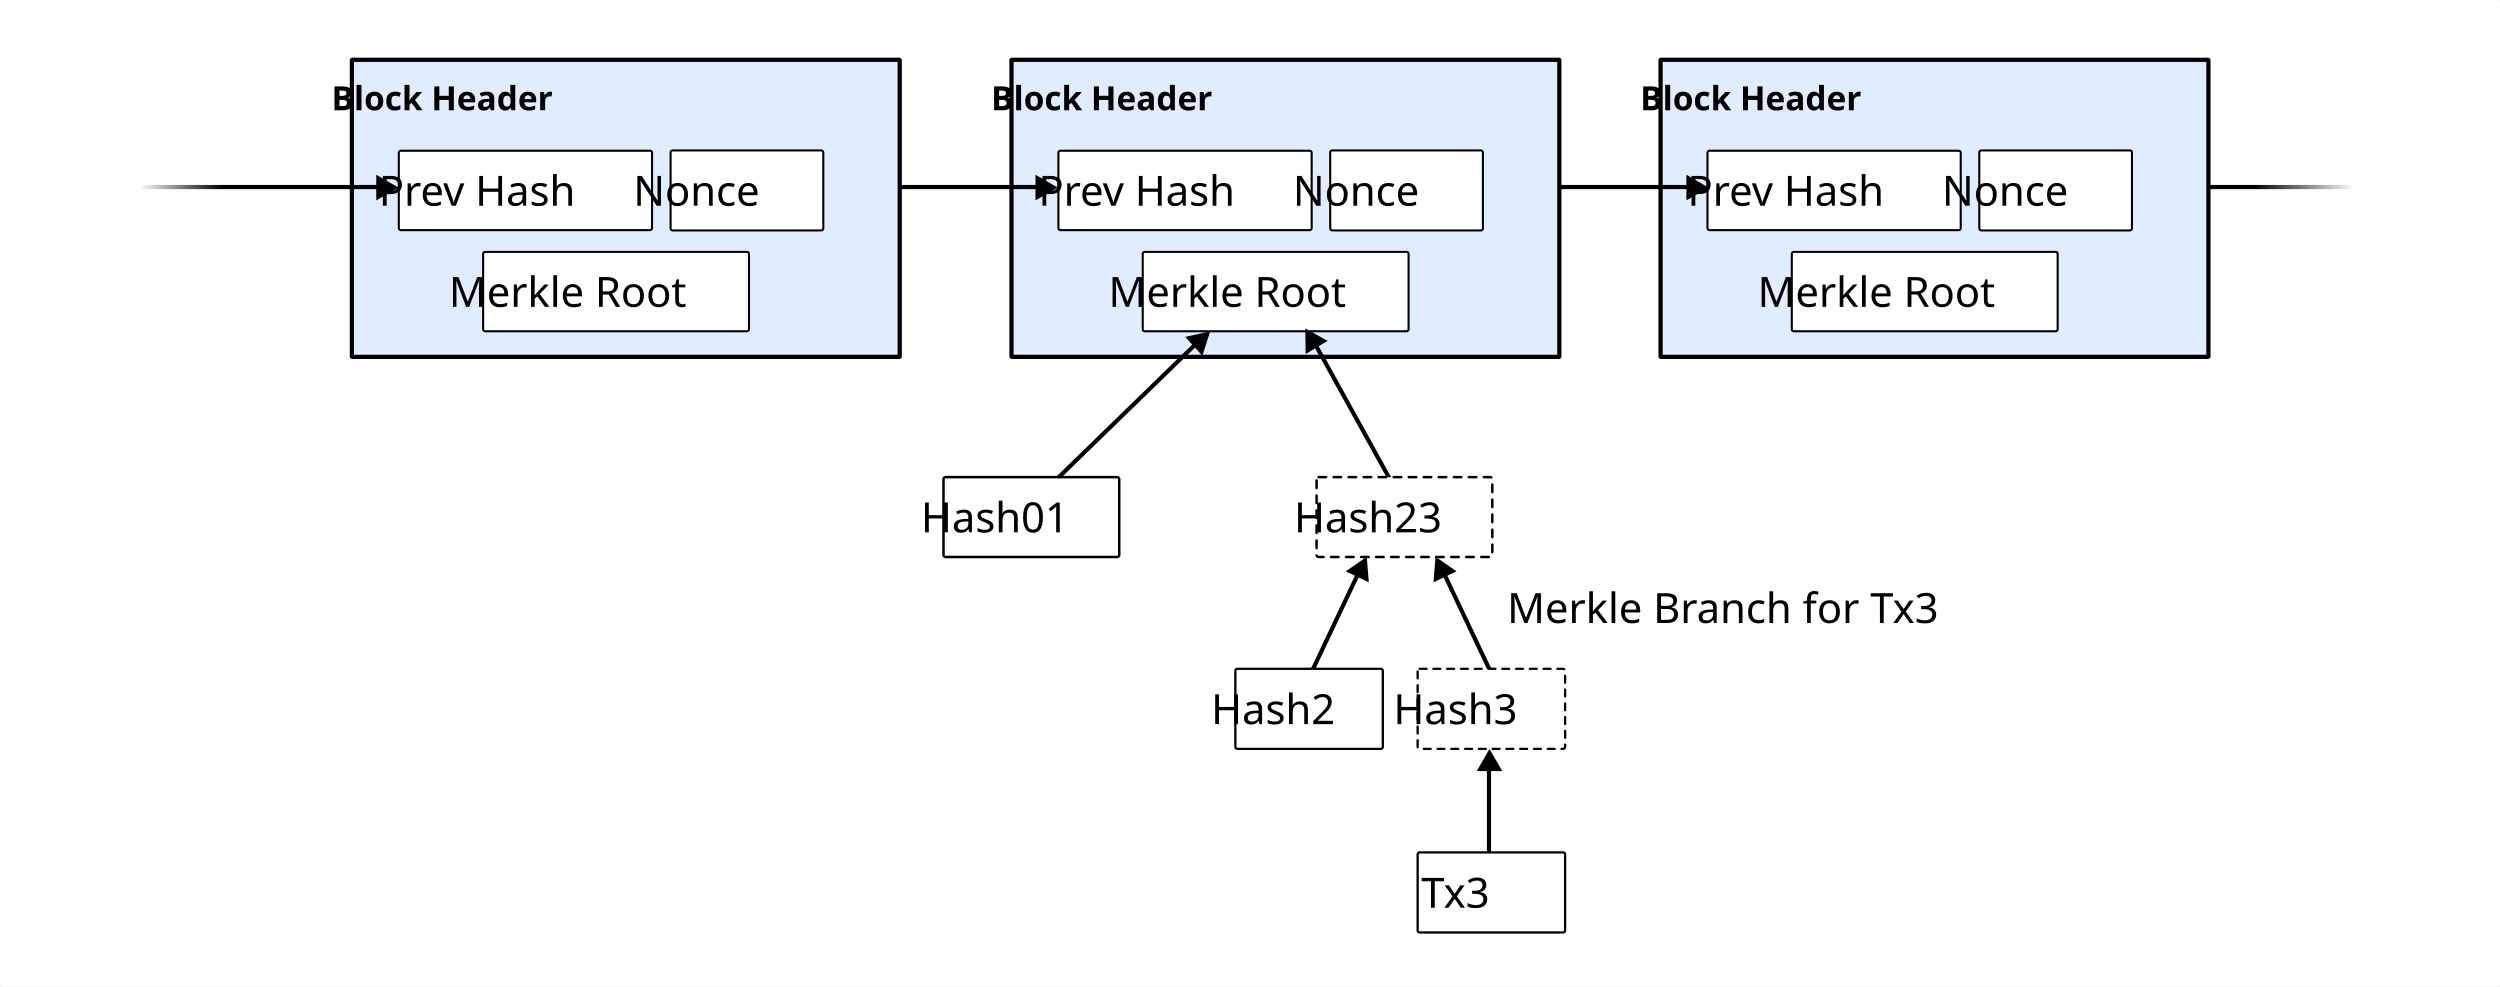
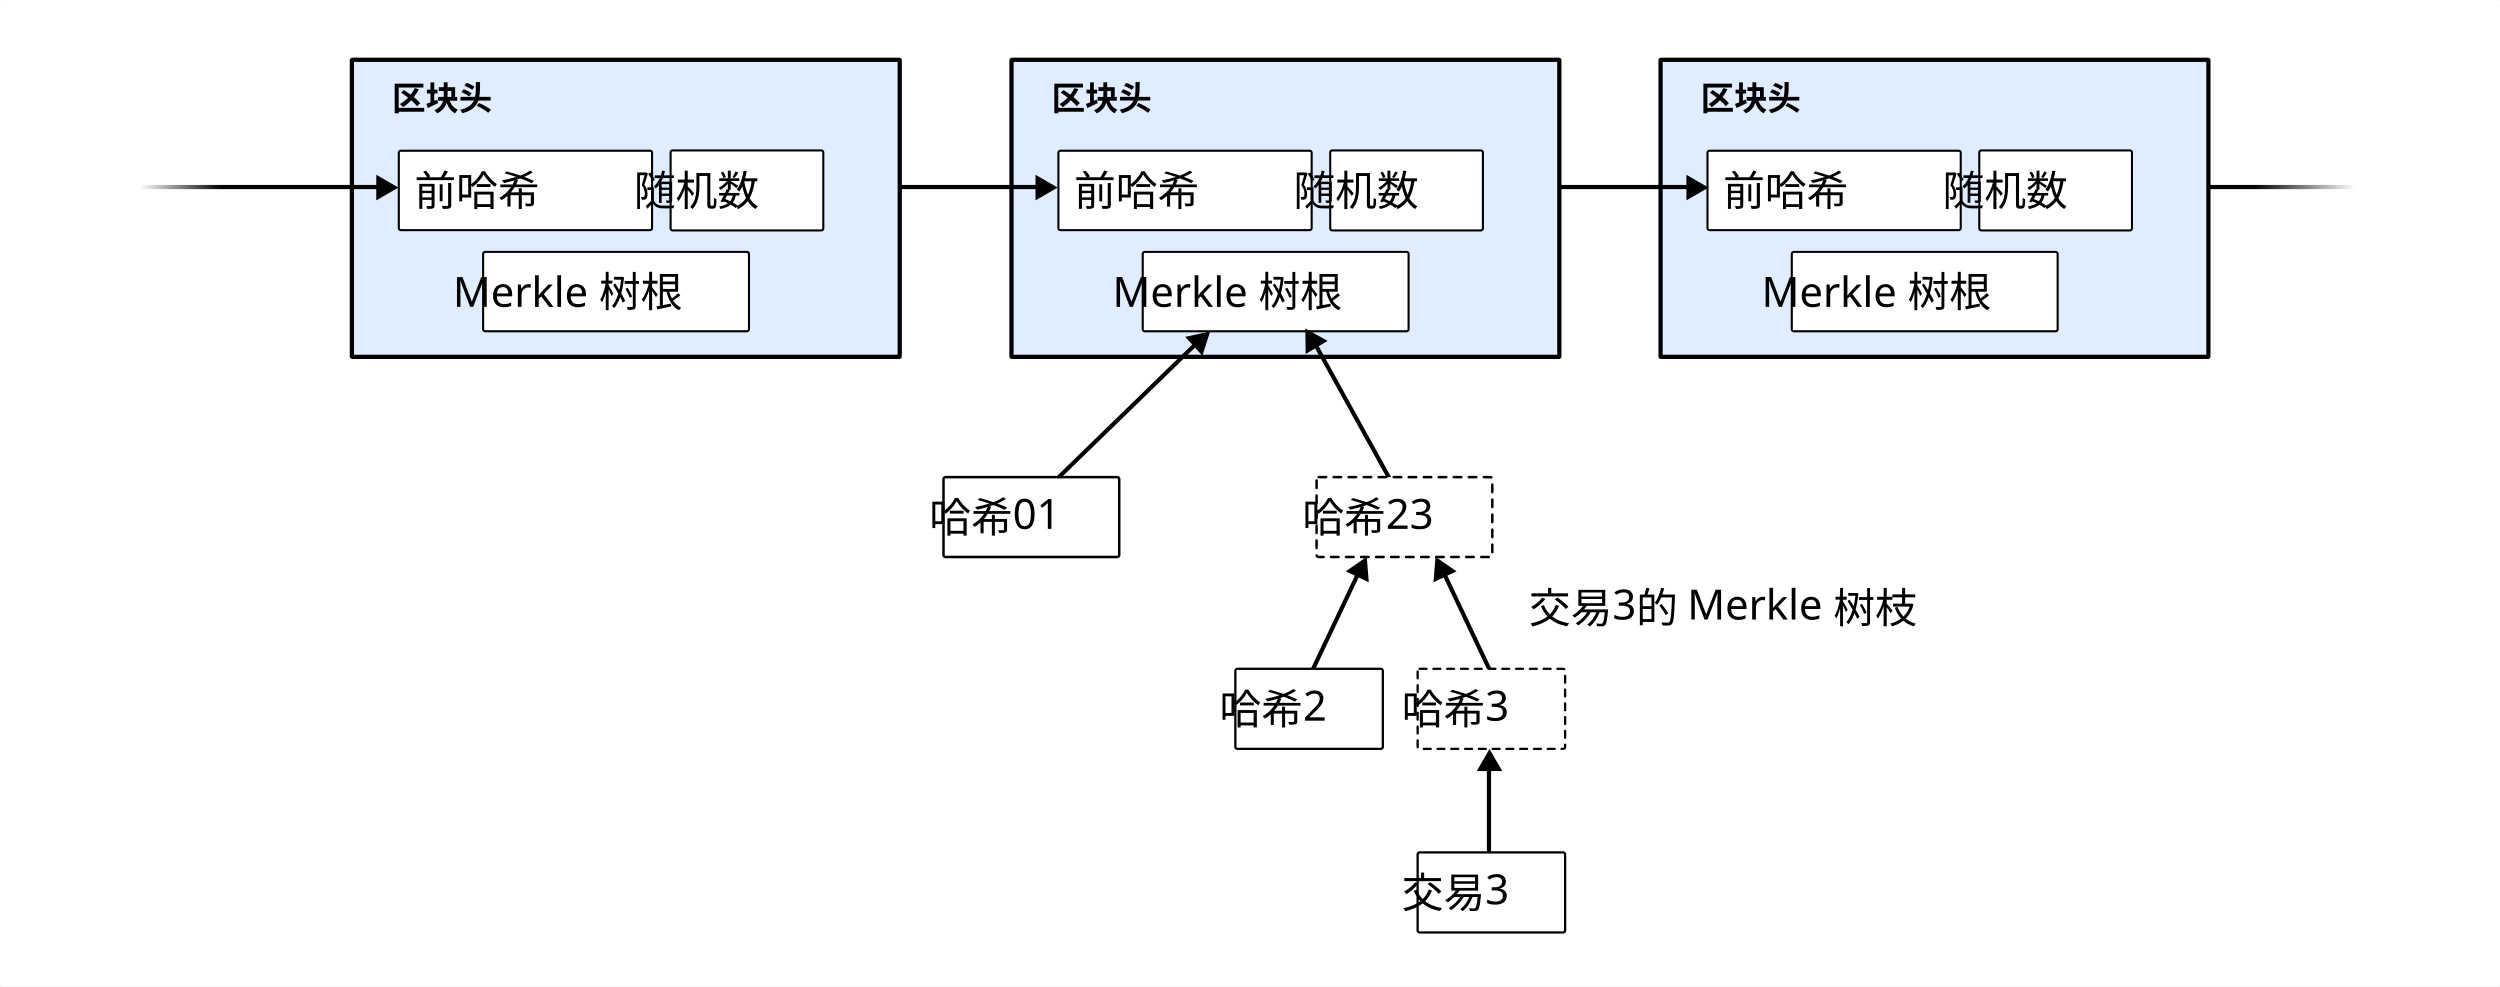
<svg xmlns="http://www.w3.org/2000/svg" xmlns:xlink="http://www.w3.org/1999/xlink" version="1.1" width="1016.973" height="401.305" id="svg11628">
  <defs id="defs11630">
    <linearGradient id="linearGradient5358">
      <stop id="stop5360" style="stop-color:#ffffff;stop-opacity:0" offset="0" />
      <stop id="stop5370" style="stop-color:#ffffff;stop-opacity:1" offset="0.5" />
      <stop id="stop5362" style="stop-color:#ffffff;stop-opacity:1" offset="1" />
    </linearGradient>
    <linearGradient id="linearGradient5358-7">
      <stop id="stop5360-5" style="stop-color:#ffffff;stop-opacity:0" offset="0" />
      <stop id="stop5370-5" style="stop-color:#ffffff;stop-opacity:1" offset="0.5" />
      <stop id="stop5362-8" style="stop-color:#ffffff;stop-opacity:1" offset="1" />
    </linearGradient>
    <linearGradient id="linearGradient5358-5">
      <stop id="stop5360-6" style="stop-color:#ffffff;stop-opacity:0" offset="0" />
      <stop id="stop5370-2" style="stop-color:#ffffff;stop-opacity:1" offset="0.5" />
      <stop id="stop5362-6" style="stop-color:#ffffff;stop-opacity:1" offset="1" />
    </linearGradient>
    <linearGradient id="linearGradient5358-7-2">
      <stop id="stop5360-5-9" style="stop-color:#ffffff;stop-opacity:0" offset="0" />
      <stop id="stop5370-5-1" style="stop-color:#ffffff;stop-opacity:1" offset="0.5" />
      <stop id="stop5362-8-6" style="stop-color:#ffffff;stop-opacity:1" offset="1" />
    </linearGradient>
    <linearGradient id="linearGradient5358-7-3">
      <stop id="stop5360-5-5" style="stop-color:#ffffff;stop-opacity:0" offset="0" />
      <stop id="stop5370-5-0" style="stop-color:#ffffff;stop-opacity:1" offset="0.5" />
      <stop id="stop5362-8-7" style="stop-color:#ffffff;stop-opacity:1" offset="1" />
    </linearGradient>
    <linearGradient id="linearGradient5358-7-3-4">
      <stop id="stop5360-5-5-1" style="stop-color:#ffffff;stop-opacity:0" offset="0" />
      <stop id="stop5370-5-0-7" style="stop-color:#ffffff;stop-opacity:1" offset="0.5" />
      <stop id="stop5362-8-7-5" style="stop-color:#ffffff;stop-opacity:1" offset="1" />
    </linearGradient>
    <linearGradient id="linearGradient5358-7-3-4-2">
      <stop id="stop5360-5-5-1-4" style="stop-color:#ffffff;stop-opacity:0" offset="0" />
      <stop id="stop5370-5-0-7-7" style="stop-color:#ffffff;stop-opacity:1" offset="0.5" />
      <stop id="stop5362-8-7-5-9" style="stop-color:#ffffff;stop-opacity:1" offset="1" />
    </linearGradient>
    <linearGradient id="linearGradient5358-7-3-7">
      <stop id="stop5360-5-5-2" style="stop-color:#ffffff;stop-opacity:0" offset="0" />
      <stop id="stop5370-5-0-6" style="stop-color:#ffffff;stop-opacity:1" offset="0.5" />
      <stop id="stop5362-8-7-55" style="stop-color:#ffffff;stop-opacity:1" offset="1" />
    </linearGradient>
    <linearGradient x1="558.56" y1="112.415" x2="618.268" y2="112.415" id="linearGradient7748-5" xlink:href="#linearGradient5358-7-3-4-2-0" gradientUnits="userSpaceOnUse" gradientTransform="matrix(0.8134621,0,0,0.1043441,118.3143,542.3863)" spreadMethod="pad" />
    <linearGradient id="linearGradient5358-7-3-4-2-0">
      <stop id="stop5360-5-5-1-4-1" style="stop-color:#ffffff;stop-opacity:0" offset="0" />
      <stop id="stop5370-5-0-7-7-4" style="stop-color:#ffffff;stop-opacity:1" offset="0.5" />
      <stop id="stop5362-8-7-5-9-7" style="stop-color:#ffffff;stop-opacity:1" offset="1" />
    </linearGradient>
    <linearGradient x1="558.56" y1="112.415" x2="618.268" y2="112.415" id="linearGradient7693-3" xlink:href="#linearGradient5358-7-3-7-9" gradientUnits="userSpaceOnUse" gradientTransform="matrix(0.6579843,0,0,0.1043441,-453.2505,542.4262)" spreadMethod="pad" />
    <linearGradient id="linearGradient5358-7-3-7-9">
      <stop id="stop5360-5-5-2-3" style="stop-color:#ffffff;stop-opacity:0" offset="0" />
      <stop id="stop5370-5-0-6-1" style="stop-color:#ffffff;stop-opacity:1" offset="0.5" />
      <stop id="stop5362-8-7-55-2" style="stop-color:#ffffff;stop-opacity:1" offset="1" />
    </linearGradient>
  </defs>
  <g transform="translate(719.0572,-161.3538)" id="layer1">
    <rect width="1016.973" height="401.305" ry="0.907" x="-719.057" y="161.354" id="rect11224" style="color:#000000;fill:#ffffff;fill-opacity:1;fill-rule:nonzero;stroke:none;stroke-width:1;marker:none;visibility:visible;display:inline;overflow:visible;enable-background:accumulate" />
    <g transform="matrix(1.697282,0,0,1.697282,-774.3858,-702.9331)" id="g9498">
      <path d="m 531.404,554.049 67.252,0" id="path3814-6-7-1-92-8-8-6-1" style="fill:none;stroke:#000000;stroke-width:1;stroke-linecap:round;stroke-linejoin:round;stroke-miterlimit:4;stroke-opacity:1;stroke-dasharray:none" />
      <g transform="translate(183.3427,46.46701)" id="g9005-3">
        <rect width="131.306" height="71.202" ry="0.091" x="247.242" y="477.083" id="rect7686-3-2-0" style="color:#000000;fill:#dfedff;fill-opacity:1;fill-rule:nonzero;stroke:#000000;stroke-width:1.014;stroke-linecap:round;stroke-linejoin:round;stroke-miterlimit:4;stroke-opacity:1;stroke-dasharray:none;stroke-dashoffset:0;marker:none;visibility:visible;display:inline;overflow:visible;enable-background:accumulate" />
        <text x="280.57" y="489.178" id="text7688-2-5-1" xml:space="preserve" style="font-size:10px;font-style:normal;font-weight:normal;text-align:center;line-height:125%;letter-spacing:0px;word-spacing:0px;text-anchor:middle;fill:#000000;fill-opacity:1;stroke:none;font-family:Sans">
-           <tspan x="280.57" y="489.178" id="tspan7690-6-2-8" style="font-size:8px;font-weight:bold;-inkscape-font-specification:Sans Bold">Block Header</tspan>
+           <tspan x="280.57" y="489.178" id="tspan7690-6-2-8" style="font-size:8px;font-weight:bold;-inkscape-font-specification:Sans Bold">区块头</tspan>
        </text>
        <rect width="60.698" height="19.03" ry="0.478" x="258.49" y="498.876" id="rect3777-9-15-5-4-6-3-6-0" style="color:#000000;fill:#ffffff;fill-opacity:1;fill-rule:nonzero;stroke:#000000;stroke-width:0.5;stroke-linecap:round;stroke-linejoin:round;stroke-miterlimit:4;stroke-opacity:1;stroke-dasharray:none;stroke-dashoffset:0;marker:none;visibility:visible;display:inline;overflow:visible;enable-background:accumulate" />
        <text x="288.944" y="512.053" id="text3779-6-2-6-7-5-4-2-44" xml:space="preserve" style="font-size:10px;font-style:normal;font-weight:normal;line-height:125%;letter-spacing:0px;word-spacing:0px;fill:#000000;fill-opacity:1;stroke:none;font-family:Sans">
-           <tspan x="288.944" y="512.053" id="tspan3783-2-5-5-92-6-5-8-7" style="text-align:center;text-anchor:middle">Prev Hash</tspan>
+           <tspan x="288.944" y="512.053" id="tspan3783-2-5-5-92-6-5-8-7" style="text-align:center;text-anchor:middle">前哈希</tspan>
        </text>
        <rect width="36.596" height="19.171" ry="0.482" x="323.632" y="498.805" id="rect3777-9-15-5-7-3-47-7-8-5" style="color:#000000;fill:#ffffff;fill-opacity:1;fill-rule:nonzero;stroke:#000000;stroke-width:0.5;stroke-linecap:round;stroke-linejoin:round;stroke-miterlimit:4;stroke-opacity:1;stroke-dasharray:none;stroke-dashoffset:0;marker:none;visibility:visible;display:inline;overflow:visible;enable-background:accumulate" />
        <text x="341.531" y="512.053" id="text3779-6-2-6-0-8-3-2-8-7" xml:space="preserve" style="font-size:10px;font-style:normal;font-weight:normal;line-height:125%;letter-spacing:0px;word-spacing:0px;fill:#000000;fill-opacity:1;stroke:none;font-family:Sans">
-           <tspan x="341.531" y="512.053" id="tspan3783-2-5-5-1-5-2-5-8-3" style="text-align:center;text-anchor:middle">Nonce</tspan>
+           <tspan x="341.531" y="512.053" id="tspan3783-2-5-5-1-5-2-5-8-3" style="text-align:center;text-anchor:middle">随机数</tspan>
        </text>
        <rect width="63.717" height="19.018" ry="0.478" x="278.699" y="523.126" id="rect3777-9-15-5-4-6-1-5-6-2" style="color:#000000;fill:#ffffff;fill-opacity:1;fill-rule:nonzero;stroke:#000000;stroke-width:0.5;stroke-linecap:round;stroke-linejoin:round;stroke-miterlimit:4;stroke-opacity:1;stroke-dasharray:none;stroke-dashoffset:0;marker:none;visibility:visible;display:inline;overflow:visible;enable-background:accumulate" />
        <text x="310.663" y="536.296" id="text3779-6-2-6-7-5-0-1-7-5" xml:space="preserve" style="font-size:10px;font-style:normal;font-weight:normal;line-height:125%;letter-spacing:0px;word-spacing:0px;fill:#000000;fill-opacity:1;stroke:none;font-family:Sans">
-           <tspan x="310.663" y="536.296" id="tspan3783-2-5-5-92-6-4-7-3-2" style="text-align:center;text-anchor:middle">Merkle Root</tspan>
+           <tspan x="310.663" y="536.296" id="tspan3783-2-5-5-92-6-4-7-3-2" style="text-align:center;text-anchor:middle">Merkle 树根</tspan>
        </text>
      </g>
      <g transform="translate(171.7302,197.1783)" id="g6848-0-7-0-2">
        <path d="m 199.674,356.871 67.252,0" id="path3814-6-7-1-92-8-8-6" style="fill:none;stroke:#000000;stroke-width:1;stroke-linecap:round;stroke-linejoin:round;stroke-miterlimit:4;stroke-opacity:1;stroke-dasharray:none" />
        <path d="m 189.151,31.856 -1.531,-2.652 -1.531,-2.652 3.062,0 3.062,0 -1.531,2.652 z" transform="matrix(0,-1,1,0,238.5002,546.1482)" id="path3816-0-5-6-90-18-0-4" style="color:#000000;fill:#000000;fill-opacity:1;fill-rule:nonzero;stroke:#000000;stroke-width:0;stroke-linecap:round;stroke-linejoin:round;stroke-miterlimit:4;stroke-opacity:1;stroke-dasharray:none;stroke-dashoffset:0;marker:none;visibility:visible;display:inline;overflow:visible;enable-background:accumulate" />
      </g>
      <g transform="translate(27.7792,46.46702)" id="g9005">
        <rect width="131.306" height="71.202" ry="0.091" x="247.242" y="477.083" id="rect7686-3-2" style="color:#000000;fill:#dfedff;fill-opacity:1;fill-rule:nonzero;stroke:#000000;stroke-width:1.014;stroke-linecap:round;stroke-linejoin:round;stroke-miterlimit:4;stroke-opacity:1;stroke-dasharray:none;stroke-dashoffset:0;marker:none;visibility:visible;display:inline;overflow:visible;enable-background:accumulate" />
        <text x="280.57" y="489.178" id="text7688-2-5" xml:space="preserve" style="font-size:10px;font-style:normal;font-weight:normal;text-align:center;line-height:125%;letter-spacing:0px;word-spacing:0px;text-anchor:middle;fill:#000000;fill-opacity:1;stroke:none;font-family:Sans">
-           <tspan x="280.57" y="489.178" id="tspan7690-6-2" style="font-size:8px;font-weight:bold;-inkscape-font-specification:Sans Bold">Block Header</tspan>
+           <tspan x="280.57" y="489.178" id="tspan7690-6-2" style="font-size:8px;font-weight:bold;-inkscape-font-specification:Sans Bold">区块头</tspan>
        </text>
        <rect width="60.698" height="19.03" ry="0.478" x="258.49" y="498.876" id="rect3777-9-15-5-4-6-3-6" style="color:#000000;fill:#ffffff;fill-opacity:1;fill-rule:nonzero;stroke:#000000;stroke-width:0.5;stroke-linecap:round;stroke-linejoin:round;stroke-miterlimit:4;stroke-opacity:1;stroke-dasharray:none;stroke-dashoffset:0;marker:none;visibility:visible;display:inline;overflow:visible;enable-background:accumulate" />
        <text x="288.944" y="512.053" id="text3779-6-2-6-7-5-4-2" xml:space="preserve" style="font-size:10px;font-style:normal;font-weight:normal;line-height:125%;letter-spacing:0px;word-spacing:0px;fill:#000000;fill-opacity:1;stroke:none;font-family:Sans">
-           <tspan x="288.944" y="512.053" id="tspan3783-2-5-5-92-6-5-8" style="text-align:center;text-anchor:middle">Prev Hash</tspan>
+           <tspan x="288.944" y="512.053" id="tspan3783-2-5-5-92-6-5-8" style="text-align:center;text-anchor:middle">前哈希</tspan>
        </text>
        <rect width="36.596" height="19.171" ry="0.482" x="323.632" y="498.805" id="rect3777-9-15-5-7-3-47-7-8" style="color:#000000;fill:#ffffff;fill-opacity:1;fill-rule:nonzero;stroke:#000000;stroke-width:0.5;stroke-linecap:round;stroke-linejoin:round;stroke-miterlimit:4;stroke-opacity:1;stroke-dasharray:none;stroke-dashoffset:0;marker:none;visibility:visible;display:inline;overflow:visible;enable-background:accumulate" />
        <text x="341.531" y="512.053" id="text3779-6-2-6-0-8-3-2-8" xml:space="preserve" style="font-size:10px;font-style:normal;font-weight:normal;line-height:125%;letter-spacing:0px;word-spacing:0px;fill:#000000;fill-opacity:1;stroke:none;font-family:Sans">
-           <tspan x="341.531" y="512.053" id="tspan3783-2-5-5-1-5-2-5-8" style="text-align:center;text-anchor:middle">Nonce</tspan>
+           <tspan x="341.531" y="512.053" id="tspan3783-2-5-5-1-5-2-5-8" style="text-align:center;text-anchor:middle">随机数</tspan>
        </text>
        <rect width="63.717" height="19.018" ry="0.478" x="278.699" y="523.126" id="rect3777-9-15-5-4-6-1-5-6" style="color:#000000;fill:#ffffff;fill-opacity:1;fill-rule:nonzero;stroke:#000000;stroke-width:0.5;stroke-linecap:round;stroke-linejoin:round;stroke-miterlimit:4;stroke-opacity:1;stroke-dasharray:none;stroke-dashoffset:0;marker:none;visibility:visible;display:inline;overflow:visible;enable-background:accumulate" />
        <text x="310.663" y="536.296" id="text3779-6-2-6-7-5-0-1-7" xml:space="preserve" style="font-size:10px;font-style:normal;font-weight:normal;line-height:125%;letter-spacing:0px;word-spacing:0px;fill:#000000;fill-opacity:1;stroke:none;font-family:Sans">
-           <tspan x="310.663" y="536.296" id="tspan3783-2-5-5-92-6-4-7-3" style="text-align:center;text-anchor:middle">Merkle Root</tspan>
+           <tspan x="310.663" y="536.296" id="tspan3783-2-5-5-92-6-4-7-3" style="text-align:center;text-anchor:middle">Merkle 树根</tspan>
        </text>
      </g>
      <g transform="matrix(0.7392635,-0.6734163,0.6734163,0.7392635,-117.6362,506.7965)" id="g6848-0-9-8-8-5-4">
        <path d="m 214.832,358.554 52.094,-1.683" id="path3814-6-7-1-92-1-1-3-9-0" style="fill:none;stroke:#000000;stroke-width:1;stroke-linecap:round;stroke-linejoin:round;stroke-miterlimit:4;stroke-opacity:1;stroke-dasharray:none" />
        <path d="m 189.151,31.856 -1.531,-2.652 -1.531,-2.652 3.062,0 3.062,0 -1.531,2.652 z" transform="matrix(0,-1,1,0,238.5002,546.1482)" id="path3816-0-5-6-90-1-2-1-2-1" style="color:#000000;fill:#000000;fill-opacity:1;fill-rule:nonzero;stroke:#000000;stroke-width:0;stroke-linecap:round;stroke-linejoin:round;stroke-miterlimit:4;stroke-opacity:1;stroke-dasharray:none;stroke-dashoffset:0;marker:none;visibility:visible;display:inline;overflow:visible;enable-background:accumulate" />
      </g>
      <rect width="42.116" height="19.135" ry="0.481" x="258.728" y="623.577" id="rect3777-9-15-5-7-3-47-8-7-1" style="color:#000000;fill:#ffffff;fill-opacity:1;fill-rule:nonzero;stroke:#000000;stroke-width:0.6;stroke-linecap:round;stroke-linejoin:round;stroke-miterlimit:4;stroke-opacity:1;stroke-dasharray:none;stroke-dashoffset:0;marker:none;visibility:visible;display:inline;overflow:visible;enable-background:accumulate" />
      <g transform="matrix(-0.5124178,-0.8587363,-0.8587363,0.5124178,790.544,637.1661)" id="g6848-0-9-8-8-7-6-4">
        <path d="m 214.832,358.554 52.094,-1.683" id="path3814-6-7-1-92-1-1-3-0-2-2" style="fill:none;stroke:#000000;stroke-width:1;stroke-linecap:round;stroke-linejoin:round;stroke-miterlimit:4;stroke-opacity:1;stroke-dasharray:none" />
        <path d="m 189.151,31.856 -1.531,-2.652 -1.531,-2.652 3.062,0 3.062,0 -1.531,2.652 z" transform="matrix(0,-1,1,0,238.5002,546.1482)" id="path3816-0-5-6-90-1-2-1-4-3-4" style="color:#000000;fill:#000000;fill-opacity:1;fill-rule:nonzero;stroke:#000000;stroke-width:0;stroke-linecap:round;stroke-linejoin:round;stroke-miterlimit:4;stroke-opacity:1;stroke-dasharray:none;stroke-dashoffset:0;marker:none;visibility:visible;display:inline;overflow:visible;enable-background:accumulate" />
      </g>
      <text x="280.144" y="636.806" id="text3779-6-2-6-0-8-3-0-0-6" xml:space="preserve" style="font-size:10px;font-style:normal;font-weight:normal;line-height:125%;letter-spacing:0px;word-spacing:0px;fill:#000000;fill-opacity:1;stroke:none;font-family:Sans">
-         <tspan x="280.144" y="636.806" id="tspan3783-2-5-5-1-5-2-7-6-1" style="text-align:center;text-anchor:middle">Hash01</tspan>
+         <tspan x="280.144" y="636.806" id="tspan3783-2-5-5-1-5-2-7-6-1" style="text-align:center;text-anchor:middle">哈希01</tspan>
      </text>
      <rect width="42.116" height="19.135" ry="0.481" x="348.146" y="623.577" id="rect3777-9-15-5-7-3-47-8-3-77-0" style="color:#000000;fill:#ffffff;fill-opacity:1;fill-rule:nonzero;stroke:#000000;stroke-width:0.6;stroke-linecap:round;stroke-linejoin:round;stroke-miterlimit:4;stroke-opacity:1;stroke-dasharray:1.8, 1.8;stroke-dashoffset:0;marker:none;visibility:visible;display:inline;overflow:visible;enable-background:accumulate" />
      <text x="369.562" y="636.806" id="text3779-6-2-6-0-8-3-0-9-0-3" xml:space="preserve" style="font-size:10px;font-style:normal;font-weight:normal;line-height:125%;letter-spacing:0px;word-spacing:0px;fill:#000000;fill-opacity:1;stroke:none;font-family:Sans">
-         <tspan x="369.562" y="636.806" id="tspan3783-2-5-5-1-5-2-7-4-8-2" style="text-align:center;text-anchor:middle">Hash23</tspan>
+         <tspan x="369.562" y="636.806" id="tspan3783-2-5-5-1-5-2-7-4-8-2" style="text-align:center;text-anchor:middle">哈希23</tspan>
      </text>
      <g transform="matrix(0.4280751,-0.9037432,0.9037432,0.4280751,-78.20194,734.1783)" id="g6848-0-9-8-7-3-8">
        <path d="m 239.07,356.871 27.856,0" id="path3814-6-7-1-92-1-1-18-5-0" style="fill:none;stroke:#000000;stroke-width:1;stroke-linecap:round;stroke-linejoin:round;stroke-miterlimit:4;stroke-opacity:1;stroke-dasharray:none" />
        <path d="m 189.151,31.856 -1.531,-2.652 -1.531,-2.652 3.062,0 3.062,0 -1.531,2.652 z" transform="matrix(0,-1,1,0,238.5002,546.1482)" id="path3816-0-5-6-90-1-2-88-7-0" style="color:#000000;fill:#000000;fill-opacity:1;fill-rule:nonzero;stroke:#000000;stroke-width:0;stroke-linecap:round;stroke-linejoin:round;stroke-miterlimit:4;stroke-opacity:1;stroke-dasharray:none;stroke-dashoffset:0;marker:none;visibility:visible;display:inline;overflow:visible;enable-background:accumulate" />
      </g>
      <g transform="matrix(-0.4280751,-0.9037432,-0.9037432,0.4280751,815.0207,734.1783)" id="g6848-0-9-8-0-6-7-0">
        <path d="m 239.07,356.871 27.856,0" id="path3814-6-7-1-92-1-1-1-1-3-0" style="fill:none;stroke:#000000;stroke-width:1;stroke-linecap:round;stroke-linejoin:round;stroke-miterlimit:4;stroke-opacity:1;stroke-dasharray:none" />
        <path d="m 189.151,31.856 -1.531,-2.652 -1.531,-2.652 3.062,0 3.062,0 -1.531,2.652 z" transform="matrix(0,-1,1,0,238.5002,546.1482)" id="path3816-0-5-6-90-1-2-8-0-4-8" style="color:#000000;fill:#000000;fill-opacity:1;fill-rule:nonzero;stroke:#000000;stroke-width:0;stroke-linecap:round;stroke-linejoin:round;stroke-miterlimit:4;stroke-opacity:1;stroke-dasharray:none;stroke-dashoffset:0;marker:none;visibility:visible;display:inline;overflow:visible;enable-background:accumulate" />
      </g>
      <rect width="35.347" height="19.185" ry="0.482" x="328.676" y="669.514" id="rect3777-9-15-5-7-3-47-8-3-7-6-6-4-8" style="color:#000000;fill:#ffffff;fill-opacity:1;fill-rule:nonzero;stroke:#000000;stroke-width:0.55;stroke-linecap:round;stroke-linejoin:round;stroke-miterlimit:4;stroke-opacity:1;stroke-dasharray:none;stroke-dashoffset:0;marker:none;visibility:visible;display:inline;overflow:visible;enable-background:accumulate" />
      <text x="346.834" y="682.768" id="text3779-6-2-6-0-8-3-0-9-6-5-7-97-3" xml:space="preserve" style="font-size:10px;font-style:normal;font-weight:normal;line-height:125%;letter-spacing:0px;word-spacing:0px;fill:#000000;fill-opacity:1;stroke:none;font-family:Sans">
-         <tspan x="346.834" y="682.768" id="tspan3783-2-5-5-1-5-2-7-4-0-2-0-6-4" style="text-align:center;text-anchor:middle">Hash2</tspan>
+         <tspan x="346.834" y="682.768" id="tspan3783-2-5-5-1-5-2-7-4-0-2-0-6-4" style="text-align:center;text-anchor:middle">哈希2</tspan>
      </text>
      <rect width="35.347" height="19.185" ry="0.482" x="372.365" y="669.514" id="rect3777-9-15-5-7-3-47-8-3-7-6-6-2-4-2" style="color:#000000;fill:#ffffff;fill-opacity:1;fill-rule:nonzero;stroke:#000000;stroke-width:0.55;stroke-linecap:round;stroke-linejoin:round;stroke-miterlimit:4;stroke-opacity:1;stroke-dasharray:1.651, 1.651;stroke-dashoffset:0;marker:none;visibility:visible;display:inline;overflow:visible;enable-background:accumulate" />
      <text x="390.523" y="682.768" id="text3779-6-2-6-0-8-3-0-9-6-5-7-8-7-1" xml:space="preserve" style="font-size:10px;font-style:normal;font-weight:normal;line-height:125%;letter-spacing:0px;word-spacing:0px;fill:#000000;fill-opacity:1;stroke:none;font-family:Sans">
-         <tspan x="390.523" y="682.768" id="tspan3783-2-5-5-1-5-2-7-4-0-2-0-0-2-8" style="text-align:center;text-anchor:middle">Hash3</tspan>
+         <tspan x="390.523" y="682.768" id="tspan3783-2-5-5-1-5-2-7-4-0-2-0-0-2-8" style="text-align:center;text-anchor:middle">哈希3</tspan>
      </text>
      <g transform="matrix(0,-1,1,0,32.5918,959.0758)" id="g6848-0-9-9-3-5-3-1">
        <path d="m 239.07,356.871 27.856,0" id="path3814-6-7-1-92-1-5-2-0-1-0" style="fill:none;stroke:#000000;stroke-width:1;stroke-linecap:round;stroke-linejoin:round;stroke-miterlimit:4;stroke-opacity:1;stroke-dasharray:none" />
        <path d="m 189.151,31.856 -1.531,-2.652 -1.531,-2.652 3.062,0 3.062,0 -1.531,2.652 z" transform="matrix(0,-1,1,0,238.5002,546.1482)" id="path3816-0-5-6-90-1-1-9-4-3-8" style="color:#000000;fill:#000000;fill-opacity:1;fill-rule:nonzero;stroke:#000000;stroke-width:0;stroke-linecap:round;stroke-linejoin:round;stroke-miterlimit:4;stroke-opacity:1;stroke-dasharray:none;stroke-dashoffset:0;marker:none;visibility:visible;display:inline;overflow:visible;enable-background:accumulate" />
      </g>
      <rect width="35.347" height="19.185" ry="0.482" x="372.365" y="713.514" id="rect3777-9-15-5-7-3-47-8-3-7-6-6-2-8-6-9" style="color:#000000;fill:#ffffff;fill-opacity:1;fill-rule:nonzero;stroke:#000000;stroke-width:0.55;stroke-linecap:round;stroke-linejoin:round;stroke-miterlimit:4;stroke-opacity:1;stroke-dasharray:none;stroke-dashoffset:0;marker:none;visibility:visible;display:inline;overflow:visible;enable-background:accumulate" />
      <text x="390.523" y="726.768" id="text3779-6-2-6-0-8-3-0-9-6-5-7-8-1-5-8" xml:space="preserve" style="font-size:10px;font-style:normal;font-weight:normal;line-height:125%;letter-spacing:0px;word-spacing:0px;fill:#000000;fill-opacity:1;stroke:none;font-family:Sans">
-         <tspan x="390.523" y="726.768" id="tspan3783-2-5-5-1-5-2-7-4-0-2-0-0-9-9-5" style="text-align:center;text-anchor:middle">Tx3</tspan>
+         <tspan x="390.523" y="726.768" id="tspan3783-2-5-5-1-5-2-7-4-0-2-0-0-9-9-5" style="text-align:center;text-anchor:middle">交易3</tspan>
      </text>
      <text x="454.609" y="658.525" id="text3779-6-2-6-7-5-2-6-5" xml:space="preserve" style="font-size:10px;font-style:normal;font-weight:normal;line-height:125%;letter-spacing:0px;word-spacing:0px;fill:#000000;fill-opacity:1;stroke:none;font-family:Sans">
-         <tspan x="454.609" y="658.525" id="tspan3783-2-5-5-92-6-44-7-4" style="text-align:center;text-anchor:middle">Merkle Branch for Tx3</tspan>
+         <tspan x="454.609" y="658.525" id="tspan3783-2-5-5-92-6-44-7-4" style="text-align:center;text-anchor:middle">交易3的 Merkle 树枝</tspan>
      </text>
      <rect width="48.57" height="19.722" ry="0.086" x="572.682" y="544.255" id="rect5356-5-5-8-8-0" style="color:#000000;fill:url(#linearGradient7748-5);fill-opacity:1;fill-rule:nonzero;stroke:#000000;stroke-width:0;stroke-linecap:round;stroke-linejoin:round;stroke-miterlimit:4;stroke-opacity:1;stroke-dasharray:none;stroke-dashoffset:0;marker:none;visibility:visible;display:inline;overflow:visible;enable-background:accumulate" />
      <g transform="translate(15.73022,197.1783)" id="g6848-0-7-0">
        <path d="m 199.674,356.871 67.252,0" id="path3814-6-7-1-92-8-8" style="fill:none;stroke:#000000;stroke-width:1;stroke-linecap:round;stroke-linejoin:round;stroke-miterlimit:4;stroke-opacity:1;stroke-dasharray:none" />
        <path d="m 189.151,31.856 -1.531,-2.652 -1.531,-2.652 3.062,0 3.062,0 -1.531,2.652 z" transform="matrix(0,-1,1,0,238.5002,546.1482)" id="path3816-0-5-6-90-18-0" style="color:#000000;fill:#000000;fill-opacity:1;fill-rule:nonzero;stroke:#000000;stroke-width:0;stroke-linecap:round;stroke-linejoin:round;stroke-miterlimit:4;stroke-opacity:1;stroke-dasharray:none;stroke-dashoffset:0;marker:none;visibility:visible;display:inline;overflow:visible;enable-background:accumulate" />
      </g>
      <g transform="translate(-130.3097,46.46701)" id="g9005-8">
        <rect width="131.306" height="71.202" ry="0.091" x="247.242" y="477.083" id="rect7686-3-2-2" style="color:#000000;fill:#dfedff;fill-opacity:1;fill-rule:nonzero;stroke:#000000;stroke-width:1.014;stroke-linecap:round;stroke-linejoin:round;stroke-miterlimit:4;stroke-opacity:1;stroke-dasharray:none;stroke-dashoffset:0;marker:none;visibility:visible;display:inline;overflow:visible;enable-background:accumulate" />
        <text x="280.57" y="489.178" id="text7688-2-5-8" xml:space="preserve" style="font-size:10px;font-style:normal;font-weight:normal;text-align:center;line-height:125%;letter-spacing:0px;word-spacing:0px;text-anchor:middle;fill:#000000;fill-opacity:1;stroke:none;font-family:Sans">
-           <tspan x="280.57" y="489.178" id="tspan7690-6-2-3" style="font-size:8px;font-weight:bold;-inkscape-font-specification:Sans Bold">Block Header</tspan>
+           <tspan x="280.57" y="489.178" id="tspan7690-6-2-3" style="font-size:8px;font-weight:bold;-inkscape-font-specification:Sans Bold">区块头</tspan>
        </text>
        <rect width="60.698" height="19.03" ry="0.478" x="258.49" y="498.876" id="rect3777-9-15-5-4-6-3-6-8" style="color:#000000;fill:#ffffff;fill-opacity:1;fill-rule:nonzero;stroke:#000000;stroke-width:0.5;stroke-linecap:round;stroke-linejoin:round;stroke-miterlimit:4;stroke-opacity:1;stroke-dasharray:none;stroke-dashoffset:0;marker:none;visibility:visible;display:inline;overflow:visible;enable-background:accumulate" />
        <text x="288.944" y="512.053" id="text3779-6-2-6-7-5-4-2-4" xml:space="preserve" style="font-size:10px;font-style:normal;font-weight:normal;line-height:125%;letter-spacing:0px;word-spacing:0px;fill:#000000;fill-opacity:1;stroke:none;font-family:Sans">
-           <tspan x="288.944" y="512.053" id="tspan3783-2-5-5-92-6-5-8-9" style="text-align:center;text-anchor:middle">Prev Hash</tspan>
+           <tspan x="288.944" y="512.053" id="tspan3783-2-5-5-92-6-5-8-9" style="text-align:center;text-anchor:middle">前哈希</tspan>
        </text>
        <rect width="36.596" height="19.171" ry="0.482" x="323.632" y="498.805" id="rect3777-9-15-5-7-3-47-7-8-7" style="color:#000000;fill:#ffffff;fill-opacity:1;fill-rule:nonzero;stroke:#000000;stroke-width:0.5;stroke-linecap:round;stroke-linejoin:round;stroke-miterlimit:4;stroke-opacity:1;stroke-dasharray:none;stroke-dashoffset:0;marker:none;visibility:visible;display:inline;overflow:visible;enable-background:accumulate" />
        <text x="341.531" y="512.053" id="text3779-6-2-6-0-8-3-2-8-3" xml:space="preserve" style="font-size:10px;font-style:normal;font-weight:normal;line-height:125%;letter-spacing:0px;word-spacing:0px;fill:#000000;fill-opacity:1;stroke:none;font-family:Sans">
-           <tspan x="341.531" y="512.053" id="tspan3783-2-5-5-1-5-2-5-8-8" style="text-align:center;text-anchor:middle">Nonce</tspan>
+           <tspan x="341.531" y="512.053" id="tspan3783-2-5-5-1-5-2-5-8-8" style="text-align:center;text-anchor:middle">随机数</tspan>
        </text>
        <rect width="63.717" height="19.018" ry="0.478" x="278.699" y="523.126" id="rect3777-9-15-5-4-6-1-5-6-9" style="color:#000000;fill:#ffffff;fill-opacity:1;fill-rule:nonzero;stroke:#000000;stroke-width:0.5;stroke-linecap:round;stroke-linejoin:round;stroke-miterlimit:4;stroke-opacity:1;stroke-dasharray:none;stroke-dashoffset:0;marker:none;visibility:visible;display:inline;overflow:visible;enable-background:accumulate" />
        <text x="310.663" y="536.296" id="text3779-6-2-6-7-5-0-1-7-6" xml:space="preserve" style="font-size:10px;font-style:normal;font-weight:normal;line-height:125%;letter-spacing:0px;word-spacing:0px;fill:#000000;fill-opacity:1;stroke:none;font-family:Sans">
-           <tspan x="310.663" y="536.296" id="tspan3783-2-5-5-92-6-4-7-3-9" style="text-align:center;text-anchor:middle">Merkle Root</tspan>
+           <tspan x="310.663" y="536.296" id="tspan3783-2-5-5-92-6-4-7-3-9" style="text-align:center;text-anchor:middle">Merkle 树根</tspan>
        </text>
      </g>
      <g transform="translate(-142.2698,197.1783)" id="g6848-0-7">
        <path d="m 199.674,356.871 67.252,0" id="path3814-6-7-1-92-8" style="fill:none;stroke:#000000;stroke-width:1;stroke-linecap:round;stroke-linejoin:round;stroke-miterlimit:4;stroke-opacity:1;stroke-dasharray:none" />
        <path d="m 189.151,31.856 -1.531,-2.652 -1.531,-2.652 3.062,0 3.062,0 -1.531,2.652 z" transform="matrix(0,-1,1,0,238.5002,546.1482)" id="path3816-0-5-6-90-18" style="color:#000000;fill:#000000;fill-opacity:1;fill-rule:nonzero;stroke:#000000;stroke-width:0;stroke-linecap:round;stroke-linejoin:round;stroke-miterlimit:4;stroke-opacity:1;stroke-dasharray:none;stroke-dashoffset:0;marker:none;visibility:visible;display:inline;overflow:visible;enable-background:accumulate" />
      </g>
      <rect width="39.287" height="19.722" ry="0.086" x="-85.727" y="544.295" transform="scale(-1,1)" id="rect5356-5-5-7-2" style="color:#000000;fill:url(#linearGradient7693-3);fill-opacity:1;fill-rule:nonzero;stroke:#000000;stroke-width:0;stroke-linecap:round;stroke-linejoin:round;stroke-miterlimit:4;stroke-opacity:1;stroke-dasharray:none;stroke-dashoffset:0;marker:none;visibility:visible;display:inline;overflow:visible;enable-background:accumulate" />
    </g>
  </g>
</svg>
